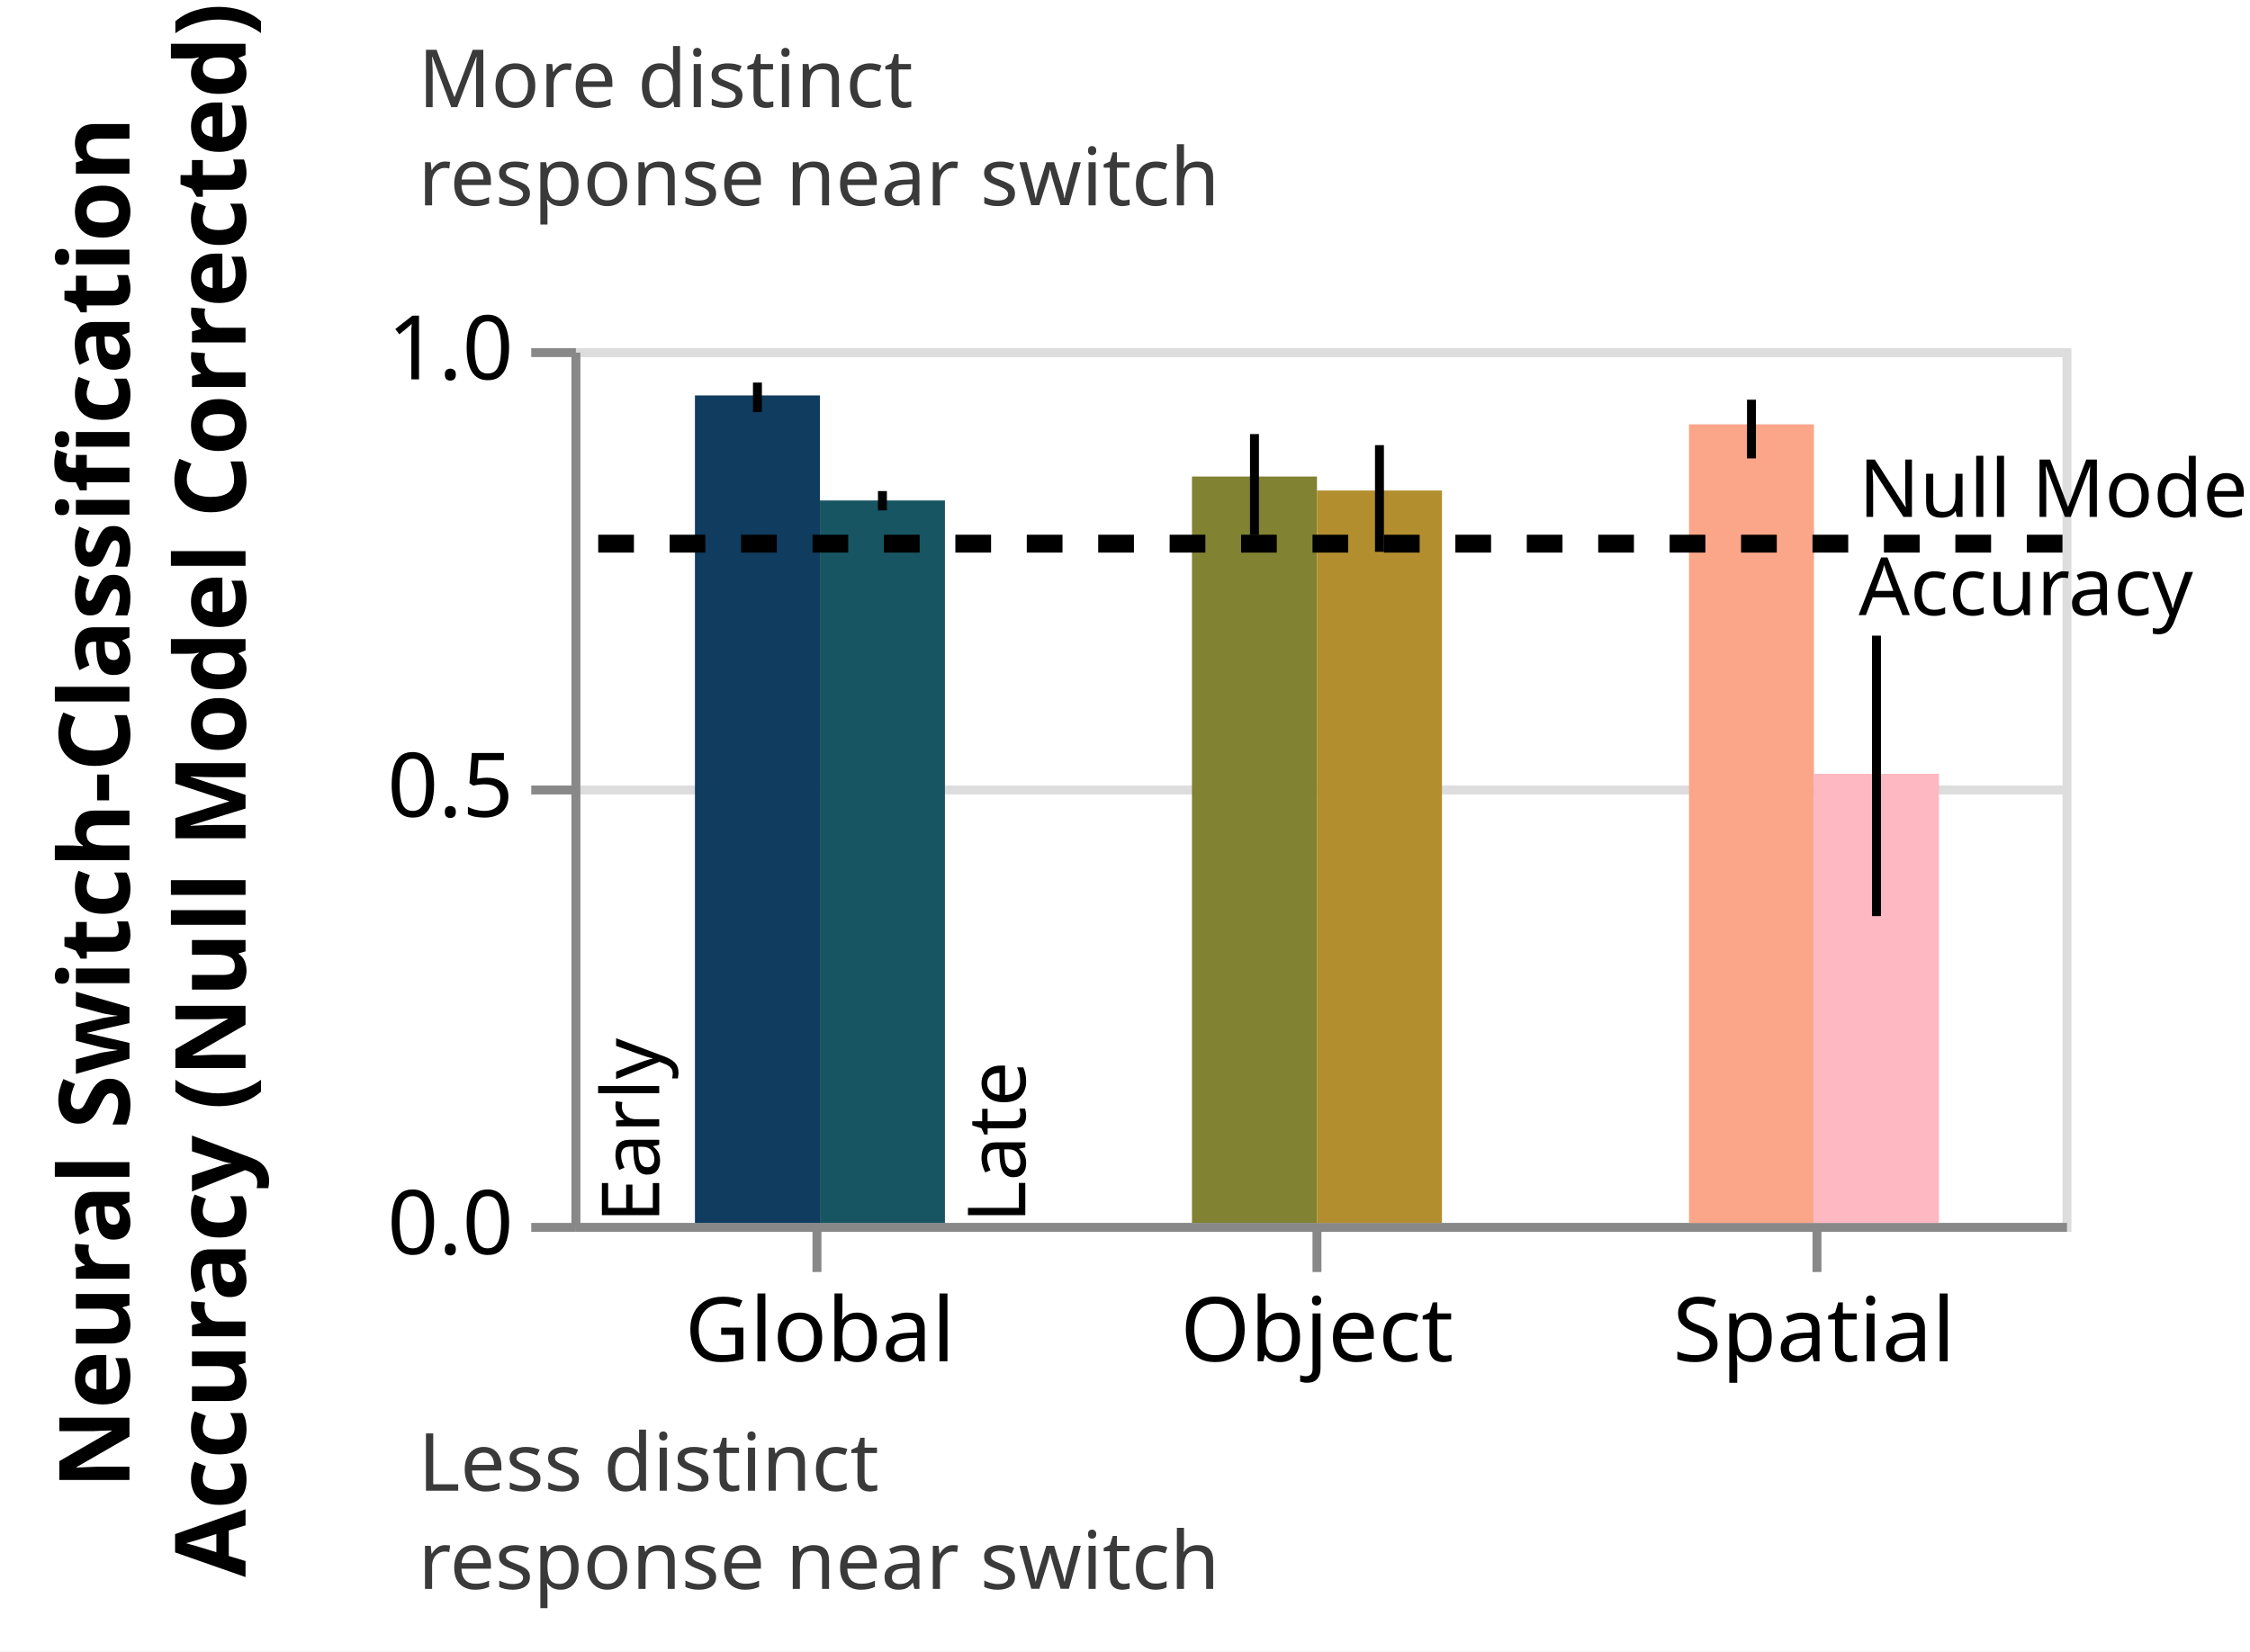
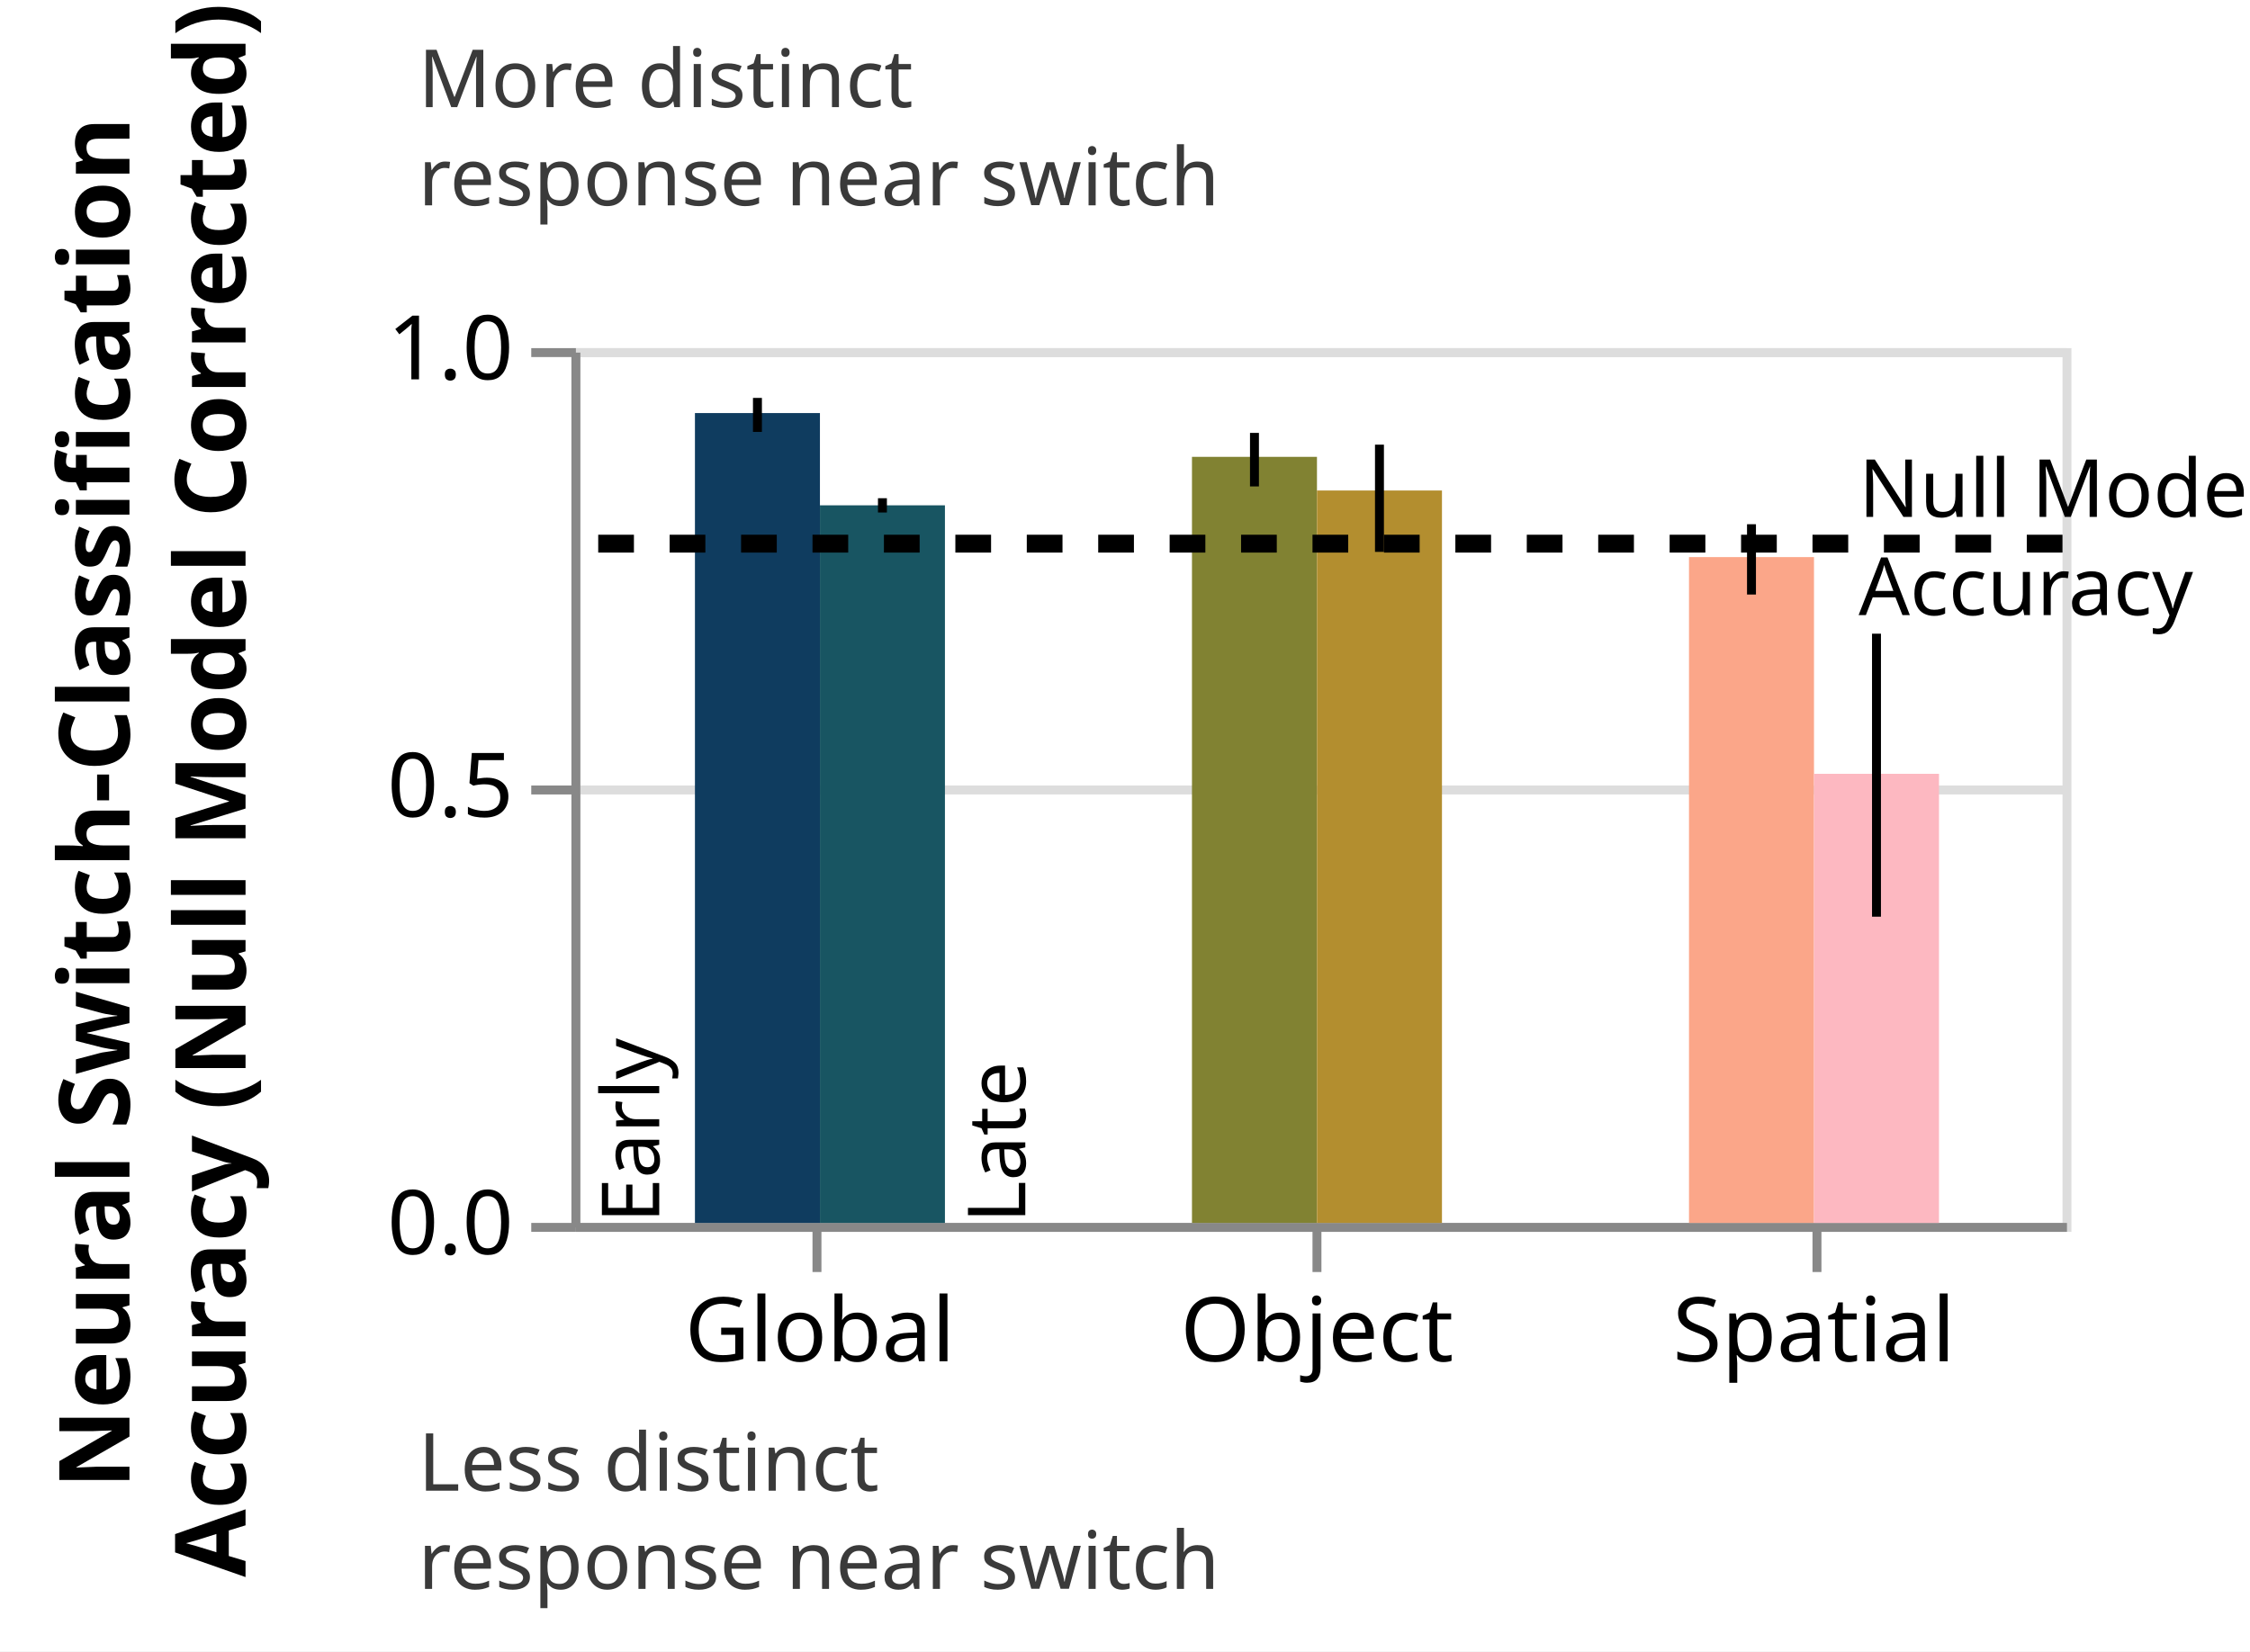
<svg xmlns="http://www.w3.org/2000/svg" class="marks" width="252" height="185" viewBox="0 0 252 185" version="1.1">
  <defs>
    <clipPath id="clip1_neural">
      <rect x="0" y="0" width="167" height="98" />
    </clipPath>
    <clipPath id="clip2_neural">
      <rect x="0" y="0" width="167" height="98" />
    </clipPath>
  </defs>
  <rect width="252" height="185" fill="white" />
  <g fill="none" stroke-miterlimit="10" transform="translate(64,39)">
    <g class="mark-group role-frame root" role="graphics-object" aria-roledescription="group mark container">
      <g transform="translate(0,0)">
        <path class="background" aria-hidden="true" d="M0.5,0.5h167v98h-167Z" stroke="#ddd" />
        <g>
          <g class="mark-group role-axis" aria-hidden="true">
            <g transform="translate(0.5,0.5)">
              <path class="background" aria-hidden="true" d="M0,0h0v0h0Z" pointer-events="none" />
              <g>
                <g class="mark-rule role-axis-grid" pointer-events="none">
                  <line transform="translate(0,98)" x2="167" y2="0" stroke="#ddd" stroke-width="1" opacity="1" />
                  <line transform="translate(0,0)" x2="167" y2="0" stroke="#ddd" stroke-width="1" opacity="1" />
                  <line transform="translate(0,49)" x2="167" y2="0" stroke="#ddd" stroke-width="1" opacity="1" />
                </g>
              </g>
              <path class="foreground" aria-hidden="true" d="" pointer-events="none" display="none" />
            </g>
          </g>
          <g class="mark-group role-axis" role="graphics-symbol" aria-roledescription="axis" aria-label="X-axis for a discrete scale with 3 values: global, object, spatial">
            <g transform="translate(0.5,98.5)">
              <path class="background" aria-hidden="true" d="M0,0h0v0h0Z" pointer-events="none" />
              <g>
                <g class="mark-rule role-axis-tick" pointer-events="none">
                  <line transform="translate(27,0)" x2="0" y2="5" stroke="#888" stroke-width="1" opacity="1" />
                  <line transform="translate(83,0)" x2="0" y2="5" stroke="#888" stroke-width="1" opacity="1" />
                  <line transform="translate(139,0)" x2="0" y2="5" stroke="#888" stroke-width="1" opacity="1" />
                </g>
                <g class="mark-text role-axis-label" pointer-events="none">
                  <text text-anchor="middle" transform="translate(27.33333,15)" font-family="sans-serif" font-size="10px" fill="#000" opacity="1">Global</text>
                  <text text-anchor="middle" transform="translate(83,15)" font-family="sans-serif" font-size="10px" fill="#000" opacity="1">Object</text>
                  <text text-anchor="middle" transform="translate(138.6667,15)" font-family="sans-serif" font-size="10px" fill="#000" opacity="1">Spatial</text>
                </g>
                <g class="mark-rule role-axis-domain" pointer-events="none">
                  <line transform="translate(0,0)" x2="167" y2="0" stroke="#888" stroke-width="1" opacity="1" />
                </g>
              </g>
              <path class="foreground" aria-hidden="true" d="" pointer-events="none" display="none" />
            </g>
          </g>
          <g class="mark-group role-axis" role="graphics-symbol" aria-roledescription="axis" aria-label="Y-axis titled 'Neural Switch-Classification Accuracy (Null Model Corrected)' for a linear scale with values from 0.0 to 1.0">
            <g transform="translate(0.5,0.5)">
              <path class="background" aria-hidden="true" d="M0,0h0v0h0Z" pointer-events="none" />
              <g>
                <g class="mark-rule role-axis-tick" pointer-events="none">
                  <line transform="translate(0,98)" x2="-5" y2="0" stroke="#888" stroke-width="1" opacity="1" />
                  <line transform="translate(0,0)" x2="-5" y2="0" stroke="#888" stroke-width="1" opacity="1" />
                  <line transform="translate(0,49)" x2="-5" y2="0" stroke="#888" stroke-width="1" opacity="1" />
                </g>
                <g class="mark-text role-axis-label" pointer-events="none">
                  <text text-anchor="end" transform="translate(-7,101)" font-family="sans-serif" font-size="10px" fill="#000" opacity="1">0.0</text>
                  <text text-anchor="end" transform="translate(-7,3)" font-family="sans-serif" font-size="10px" fill="#000" opacity="1">1.0</text>
                  <text text-anchor="end" transform="translate(-7,52)" font-family="sans-serif" font-size="10px" fill="#000" opacity="1">0.5</text>
                </g>
                <g class="mark-rule role-axis-domain" pointer-events="none">
                  <line transform="translate(0,98)" x2="0" y2="-98" stroke="#888" stroke-width="1" opacity="1" />
                </g>
                <g class="mark-text role-axis-title" pointer-events="none">
                  <text text-anchor="middle" transform="translate(-48,49) rotate(-90) translate(0,-2)" font-family="sans-serif" font-size="11px" font-weight="bold" fill="#000" opacity="1">
                    <tspan>Neural Switch-Classification</tspan>
                    <tspan x="0" dy="13">Accuracy (Null Model Corrected)</tspan>
                  </text>
                </g>
              </g>
              <path class="foreground" aria-hidden="true" d="" pointer-events="none" display="none" />
            </g>
          </g>
          <g class="mark-rect role-mark layer_0_marks" clip-path="url(#clip1_neural)" role="graphics-object" aria-roledescription="rect mark container">
-             <path aria-label="condition_time: globalearly; : global; Neural Switch-Classification, Accuracy (Null Model Corrected): 0.945936296909" role="graphics-symbol" aria-roledescription="bar" d="M13.833,5.298h14v92.702h-14Z" fill="#0F3C5F" />
-             <path aria-label="condition_time: objectearly; : object; Neural Switch-Classification, Accuracy (Null Model Corrected): 0.853210103834" role="graphics-symbol" aria-roledescription="bar" d="M69.5,14.385h14v83.615h-14Z" fill="#818232" />
-             <path aria-label="condition_time: spatialearly; : spatial; Neural Switch-Classification, Accuracy (Null Model Corrected): 0.91291223444" role="graphics-symbol" aria-roledescription="bar" d="M125.167,8.535h14v89.465h-14Z" fill="#FBA689" />
+             <path aria-label="condition_time: globalearly; : global; Neural Switch-Classification, Accuracy (Null Model Corrected): 0.925792056495" role="graphics-symbol" aria-roledescription="bar" d="M13.833,7.272h14v90.728h-14Z" fill="#0F3C5F" />
+             <path aria-label="condition_time: objectearly; : object; Neural Switch-Classification, Accuracy (Null Model Corrected): 0.875746484605" role="graphics-symbol" aria-roledescription="bar" d="M69.5,12.177h14v85.823h-14Z" fill="#818232" />
+             <path aria-label="condition_time: spatialearly; : spatial; Neural Switch-Classification, Accuracy (Null Model Corrected): 0.761162909641" role="graphics-symbol" aria-roledescription="bar" d="M125.167,23.406h14v74.594h-14Z" fill="#FBA689" />
          </g>
          <g class="mark-rule role-mark layer_1_marks" role="graphics-object" aria-roledescription="rule mark container">
-             <line aria-label="condition: global; : 0.926859317577; upper: 0.960635825845" role="graphics-symbol" aria-roledescription="rule mark" transform="translate(20.83333,7.167787)" x2="0" y2="-3.31" stroke="black" />
-             <line aria-label="condition: object; : 0.786596499604; upper: 0.901757243546" role="graphics-symbol" aria-roledescription="rule mark" transform="translate(76.5,20.91354)" x2="0" y2="-11.286" stroke="black" />
-             <line aria-label="condition: spatial; : 0.873934877515; upper: 0.941042043312" role="graphics-symbol" aria-roledescription="rule mark" transform="translate(132.1667,12.35438)" x2="0" y2="-6.577" stroke="black" />
+             <line aria-label="condition: global; : 0.904226794071; upper: 0.943096723803" role="graphics-symbol" aria-roledescription="rule mark" transform="translate(20.83333,9.385774)" x2="0" y2="-3.809" stroke="black" />
+             <line aria-label="condition: object; : 0.841907281606; upper: 0.903105265705" role="graphics-symbol" aria-roledescription="rule mark" transform="translate(76.5,15.49309)" x2="0" y2="-5.997" stroke="black" />
+             <line aria-label="condition: spatial; : 0.718334220639; upper: 0.798689559658" role="graphics-symbol" aria-roledescription="rule mark" transform="translate(132.1667,27.60325)" x2="0" y2="-7.875" stroke="black" />
          </g>
          <g class="mark-rect role-mark layer_2_marks" clip-path="url(#clip2_neural)" role="graphics-object" aria-roledescription="rect mark container">
-             <path aria-label="condition_time: globallate; condition: global; Neural Switch-Classification, Accuracy (Null Model Corrected): 0.825860346393" role="graphics-symbol" aria-roledescription="bar" d="M27.833,17.066h14v80.934h-14Z" fill="#185562" />
+             <path aria-label="condition_time: globallate; condition: global; Neural Switch-Classification, Accuracy (Null Model Corrected): 0.82033541875" role="graphics-symbol" aria-roledescription="bar" d="M27.833,17.607h14v80.393h-14Z" fill="#185562" />
            <path aria-label="condition_time: objectlate; condition: object; Neural Switch-Classification, Accuracy (Null Model Corrected): 0.837261173413" role="graphics-symbol" aria-roledescription="bar" d="M83.5,15.948h14v82.052h-14Z" fill="#B38E2F" />
            <path aria-label="condition_time: spatiallate; condition: spatial; Neural Switch-Classification, Accuracy (Null Model Corrected): 0.513354114701" role="graphics-symbol" aria-roledescription="bar" d="M139.167,47.691h14v50.309h-14Z" fill="#FDB8C1" />
          </g>
          <g class="mark-rule role-mark layer_3_marks" role="graphics-object" aria-roledescription="rule mark container">
-             <line aria-label="condition: global; : 0.814523746934; upper: 0.836607868876" role="graphics-symbol" aria-roledescription="rule mark" transform="translate(34.83333,18.17667)" x2="0" y2="-2.164" stroke="black" />
-             <line aria-label="condition: object; : 0.767159867085; upper: 0.8891020306" role="graphics-symbol" aria-roledescription="rule mark" transform="translate(90.5,22.81833)" x2="0" y2="-11.95" stroke="black" />
-             <line aria-label="condition: spatial; : 0.350716529821; upper: 0.671315509791" role="graphics-symbol" aria-roledescription="rule mark" transform="translate(146.1667,63.62978)" x2="0" y2="-31.419" stroke="black" />
+             <line aria-label="condition: global; : 0.812104480283; upper: 0.828422661674" role="graphics-symbol" aria-roledescription="rule mark" transform="translate(34.83333,18.41376)" x2="0" y2="-1.599" stroke="black" />
+             <line aria-label="condition: object; : 0.767083384338; upper: 0.889656150858" role="graphics-symbol" aria-roledescription="rule mark" transform="translate(90.5,22.82583)" x2="0" y2="-12.012" stroke="black" />
+             <line aria-label="condition: spatial; : 0.350067103286; upper: 0.673566891421" role="graphics-symbol" aria-roledescription="rule mark" transform="translate(146.1667,63.69342)" x2="0" y2="-31.703" stroke="black" />
          </g>
          <g class="mark-text role-mark layer_4_marks" role="graphics-object" aria-roledescription="text mark container">
            <text aria-label=": global" role="graphics-symbol" aria-roledescription="text mark" text-anchor="start" transform="translate(27.83333,98) rotate(-90) translate(0,-18)" font-family="sans-serif" font-size="9px" fill="black">Early</text>
          </g>
          <g class="mark-text role-mark layer_5_marks" role="graphics-object" aria-roledescription="text mark container">
            <text aria-label=": global" role="graphics-symbol" aria-roledescription="text mark" text-anchor="start" transform="translate(27.83333,98) rotate(-90) translate(0,23)" font-family="sans-serif" font-size="9px" fill="black">Late</text>
          </g>
          <g class="mark-text role-mark layer_6_layer_0_marks" role="graphics-object" aria-roledescription="text mark container">
            <text text-anchor="start" transform="translate(-17.16667,128)" font-family="sans-serif" font-size="9px" fill="#3A3A3A">
              <tspan>Less distinct</tspan>
              <tspan x="0" dy="11">response near switch</tspan>
            </text>
          </g>
          <g class="mark-text role-mark layer_6_layer_1_marks" role="graphics-object" aria-roledescription="text mark container">
            <text text-anchor="start" transform="translate(-17.16667,-27)" font-family="sans-serif" font-size="9px" fill="#3A3A3A">
              <tspan>More distinct</tspan>
              <tspan x="0" dy="11">response near switch</tspan>
            </text>
          </g>
          <g class="mark-rule role-mark layer_7_layer_0_marks" role="graphics-symbol" aria-roledescription="rule mark container">
            <line transform="translate(167,21.90438)" x2="-167" y2="0" stroke="black" stroke-width="2" stroke-dasharray="4,4" />
          </g>
          <g class="mark-text role-mark layer_7_layer_1_marks" role="graphics-object" aria-roledescription="text mark container">
            <text text-anchor="start" transform="translate(144.1667,18.90438)" font-family="sans-serif" font-size="9px" fill="black">
              <tspan>Null Model</tspan>
              <tspan x="0" dy="11">Accuracy</tspan>
            </text>
          </g>
        </g>
        <path class="foreground" aria-hidden="true" d="" display="none" />
      </g>
    </g>
  </g>
</svg>
